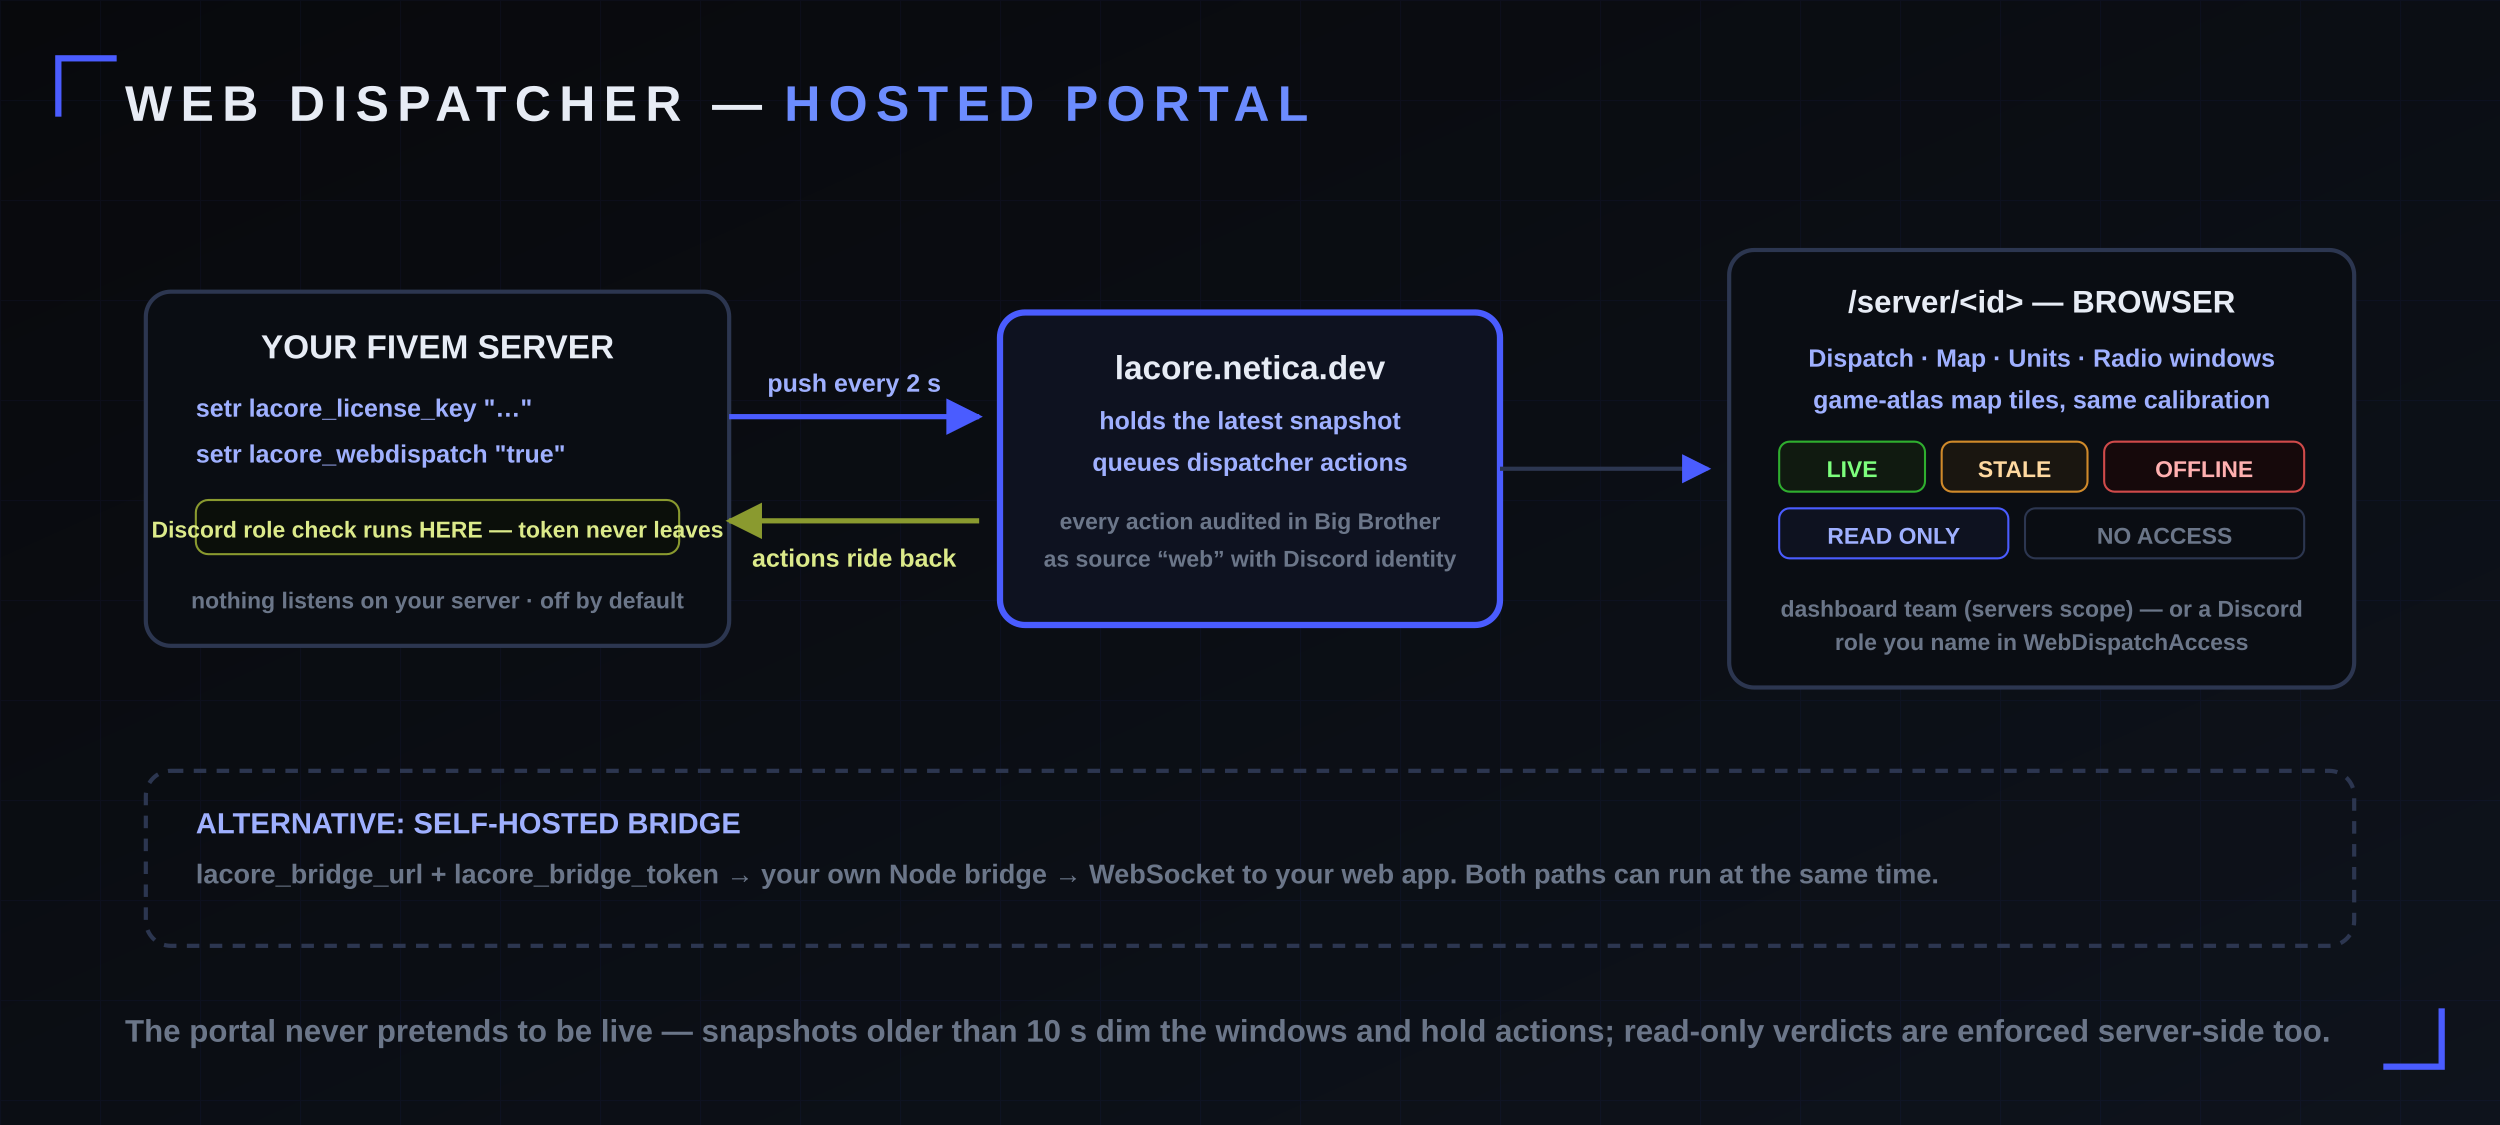
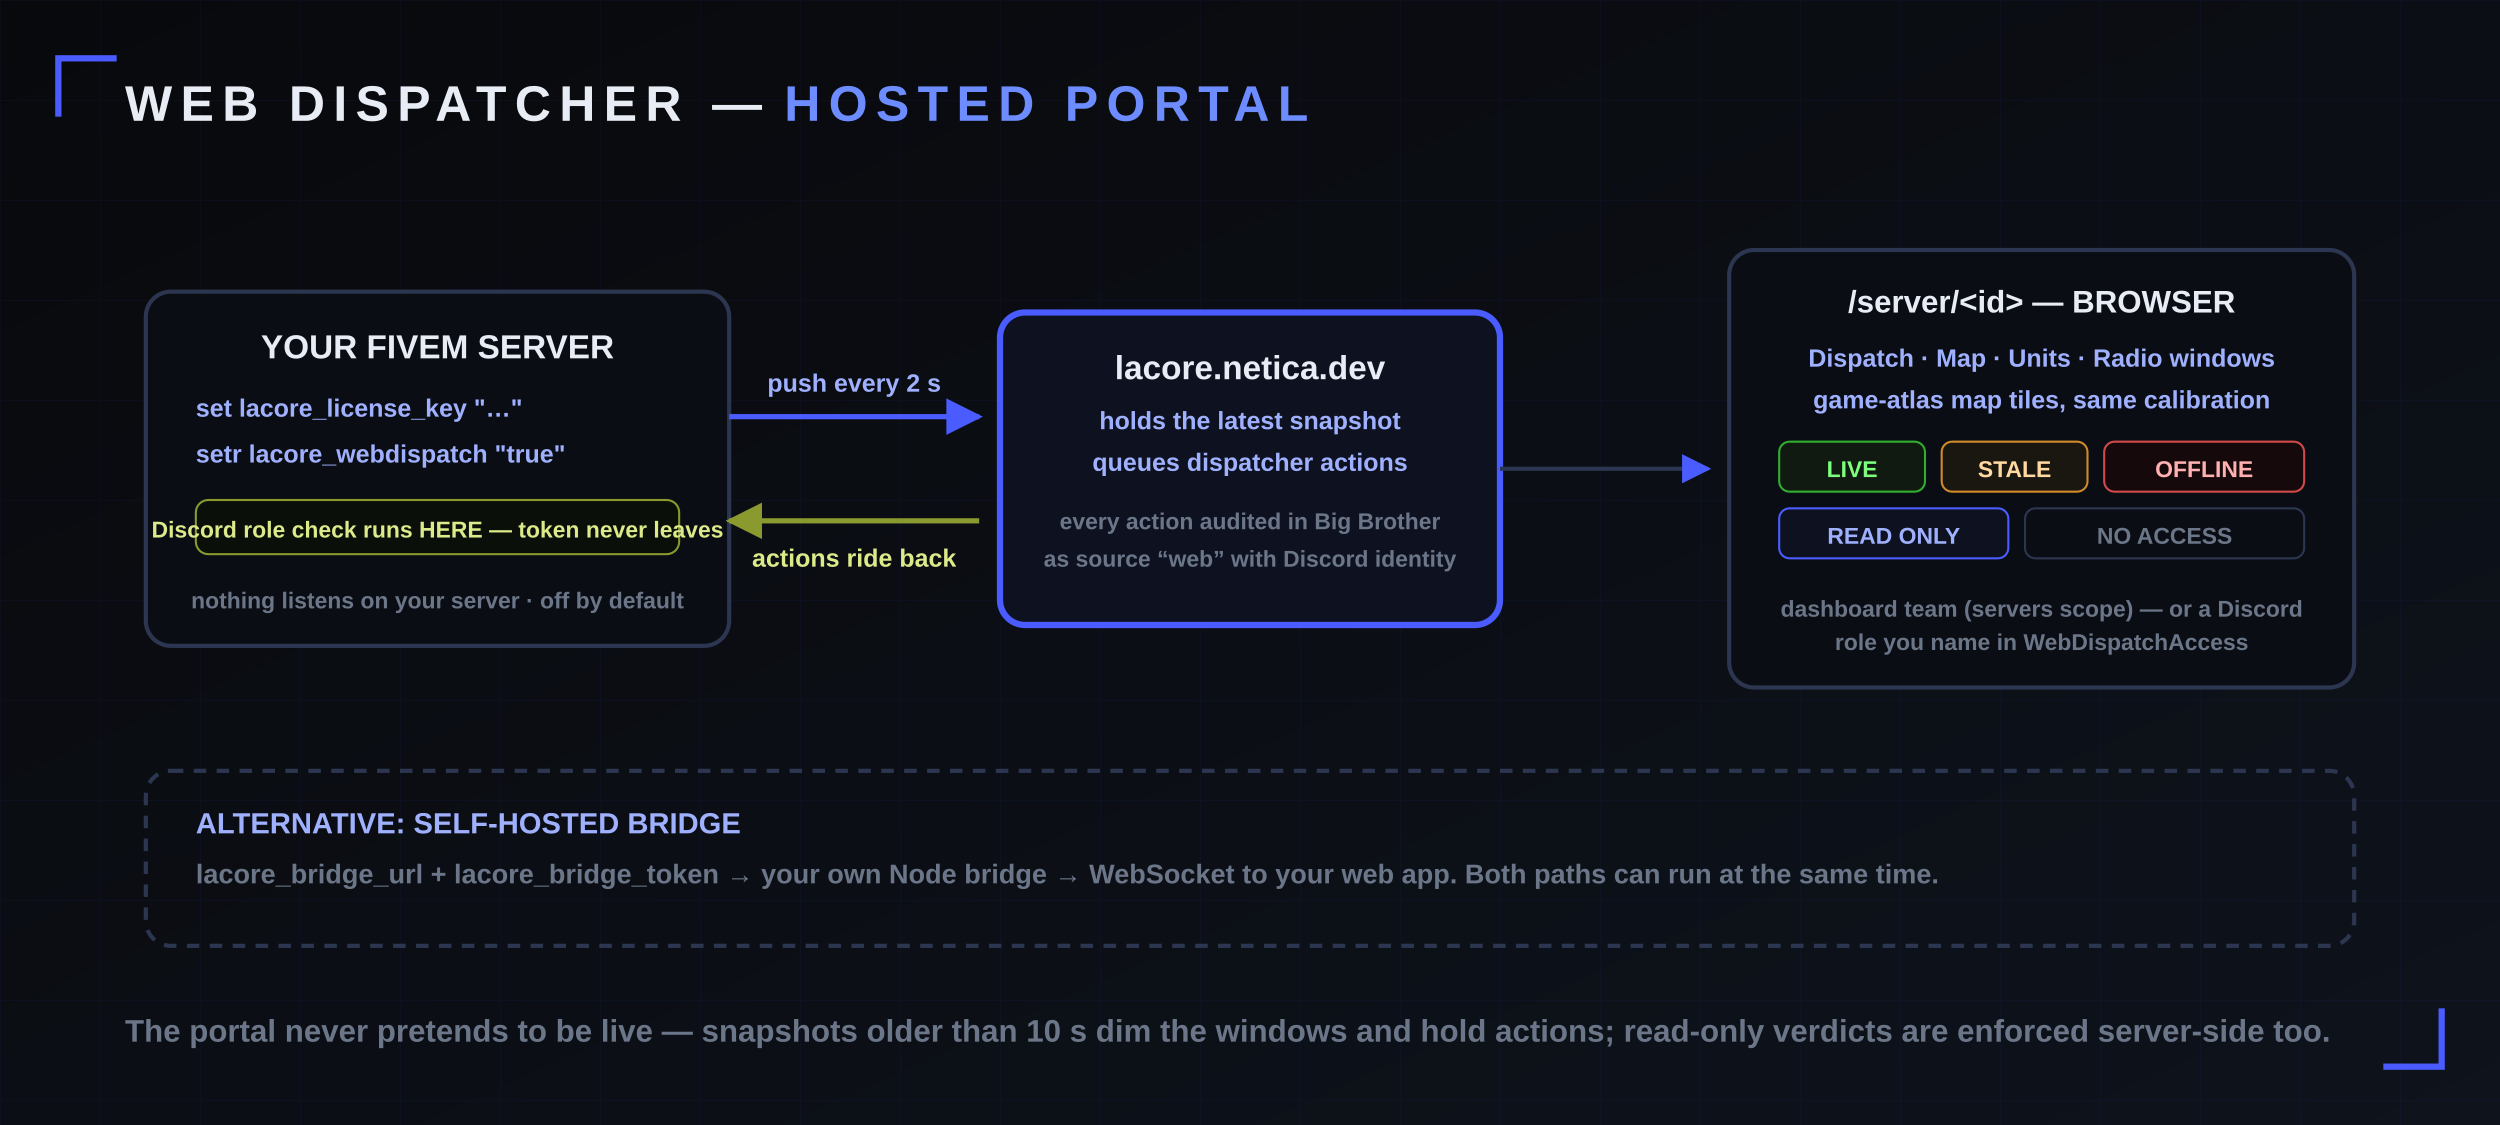
<svg xmlns="http://www.w3.org/2000/svg" viewBox="0 0 1200 540" font-family="'Chakra Petch', 'Segoe UI', system-ui, -apple-system, Arial, sans-serif">
  <defs>
    <linearGradient id="bg" x1="0" y1="0" x2="1" y2="1">
      <stop offset="0" stop-color="#08090c" />
      <stop offset="1" stop-color="#0e131c" />
    </linearGradient>
    <pattern id="grid" width="48" height="48" patternUnits="userSpaceOnUse">
      <path d="M48 0H0V48" fill="none" stroke="#4a5cff" stroke-opacity="0.05" stroke-width="1" />
    </pattern>
    <marker id="arr" viewBox="0 0 10 10" refX="9" refY="5" markerWidth="7" markerHeight="7" orient="auto">
      <path d="M0 0 L10 5 L0 10 z" fill="#4a5cff" />
    </marker>
    <marker id="arrb" viewBox="0 0 10 10" refX="9" refY="5" markerWidth="7" markerHeight="7" orient="auto">
      <path d="M0 0 L10 5 L0 10 z" fill="#8a9a2f" />
    </marker>
  </defs>
  <rect width="1200" height="540" fill="url(#bg)" />
  <rect width="1200" height="540" fill="url(#grid)" />
  <g stroke="#4a5cff" stroke-width="3" fill="none">
    <path d="M28 56 V28 H56" />
    <path d="M1172 484 V512 H1144" />
  </g>
  <text x="60" y="58" fill="#e7ecf5" font-size="24" font-weight="700" letter-spacing="4">WEB DISPATCHER — <tspan fill="#6c8cff">HOSTED PORTAL</tspan>
  </text>
  <rect x="70" y="140" width="280" height="170" rx="12" fill="#0a0d13" stroke="#2c3650" stroke-width="2" />
  <text x="210" y="172" fill="#e7ecf5" font-size="16" font-weight="700" text-anchor="middle">YOUR FIVEM SERVER</text>
  <g font-size="12" font-weight="600" fill="#9fb0ff">
-     <text x="94" y="200">setr lacore_license_key "…"</text>
+     <text x="94" y="200">set lacore_license_key "…"</text>
    <text x="94" y="222">setr lacore_webdispatch "true"</text>
  </g>
  <rect x="94" y="240" width="232" height="26" rx="6" fill="#0b0f0a" stroke="#8a9a2f" />
  <text x="210" y="258" fill="#dcea8a" font-size="11" font-weight="700" text-anchor="middle">Discord role check runs HERE — token never leaves</text>
  <text x="210" y="292" fill="#6b7689" font-size="11" font-weight="600" text-anchor="middle">nothing listens on your server · off by default</text>
  <line x1="350" y1="200" x2="470" y2="200" stroke="#4a5cff" stroke-width="2.5" marker-end="url(#arr)" />
  <text x="410" y="188" fill="#9fb0ff" font-size="12" font-weight="700" text-anchor="middle">push every 2 s</text>
  <line x1="470" y1="250" x2="350" y2="250" stroke="#8a9a2f" stroke-width="2.5" marker-end="url(#arrb)" />
  <text x="410" y="272" fill="#dcea8a" font-size="12" font-weight="700" text-anchor="middle">actions ride back</text>
  <rect x="480" y="150" width="240" height="150" rx="12" fill="#0e1220" stroke="#4a5cff" stroke-width="3" />
  <text x="600" y="182" fill="#e7ecf5" font-size="16" font-weight="700" text-anchor="middle">lacore.netica.dev</text>
  <text x="600" y="206" fill="#9fb0ff" font-size="12" font-weight="600" text-anchor="middle">holds the latest snapshot</text>
  <text x="600" y="226" fill="#9fb0ff" font-size="12" font-weight="600" text-anchor="middle">queues dispatcher actions</text>
  <text x="600" y="254" fill="#6b7689" font-size="11" font-weight="600" text-anchor="middle">every action audited in Big Brother</text>
  <text x="600" y="272" fill="#6b7689" font-size="11" font-weight="600" text-anchor="middle">as source “web” with Discord identity</text>
  <line x1="720" y1="225" x2="820" y2="225" stroke="#2c3650" stroke-width="2" marker-end="url(#arr)" />
  <rect x="830" y="120" width="300" height="210" rx="12" fill="#0a0d13" stroke="#2c3650" stroke-width="2" />
  <text x="980" y="150" fill="#e7ecf5" font-size="15" font-weight="700" text-anchor="middle">/server/&lt;id&gt; — BROWSER</text>
  <g font-size="12" font-weight="600" fill="#9fb0ff" text-anchor="middle">
    <text x="980" y="176">Dispatch · Map · Units · Radio windows</text>
    <text x="980" y="196">game-atlas map tiles, same calibration</text>
  </g>
  <g font-size="11" font-weight="700" text-anchor="middle">
    <rect x="854" y="212" width="70" height="24" rx="5" fill="#101a10" stroke="#2fae2f" />
    <text x="889" y="229" fill="#7dff7d">LIVE</text>
    <rect x="932" y="212" width="70" height="24" rx="5" fill="#1a1610" stroke="#d08a2a" />
    <text x="967" y="229" fill="#ffd9a0">STALE</text>
    <rect x="1010" y="212" width="96" height="24" rx="5" fill="#16090b" stroke="#d04a4a" />
    <text x="1058" y="229" fill="#ffb0b0">OFFLINE</text>
    <rect x="854" y="244" width="110" height="24" rx="5" fill="#0e1220" stroke="#4a5cff" />
    <text x="909" y="261" fill="#9fb0ff">READ ONLY</text>
    <rect x="972" y="244" width="134" height="24" rx="5" fill="#0a0d13" stroke="#2c3650" />
    <text x="1039" y="261" fill="#6b7689">NO ACCESS</text>
  </g>
  <text x="980" y="296" fill="#6b7689" font-size="11" font-weight="600" text-anchor="middle">dashboard team (servers scope) — or a Discord</text>
  <text x="980" y="312" fill="#6b7689" font-size="11" font-weight="600" text-anchor="middle">role you name in WebDispatchAccess</text>
  <rect x="70" y="370" width="1060" height="84" rx="12" fill="none" stroke="#2c3650" stroke-width="2" stroke-dasharray="6 5" />
  <text x="94" y="400" fill="#9fb0ff" font-size="14" font-weight="700">ALTERNATIVE: SELF-HOSTED BRIDGE</text>
  <text x="94" y="424" fill="#6b7689" font-size="13" font-weight="600">lacore_bridge_url + lacore_bridge_token → your own Node bridge → WebSocket to your web app. Both paths can run at the same time.</text>
  <text x="60" y="500" fill="#6b7689" font-size="15" font-weight="600">The portal never pretends to be live — snapshots older than 10 s dim the windows and hold actions; read-only verdicts are enforced server-side too.</text>
</svg>
